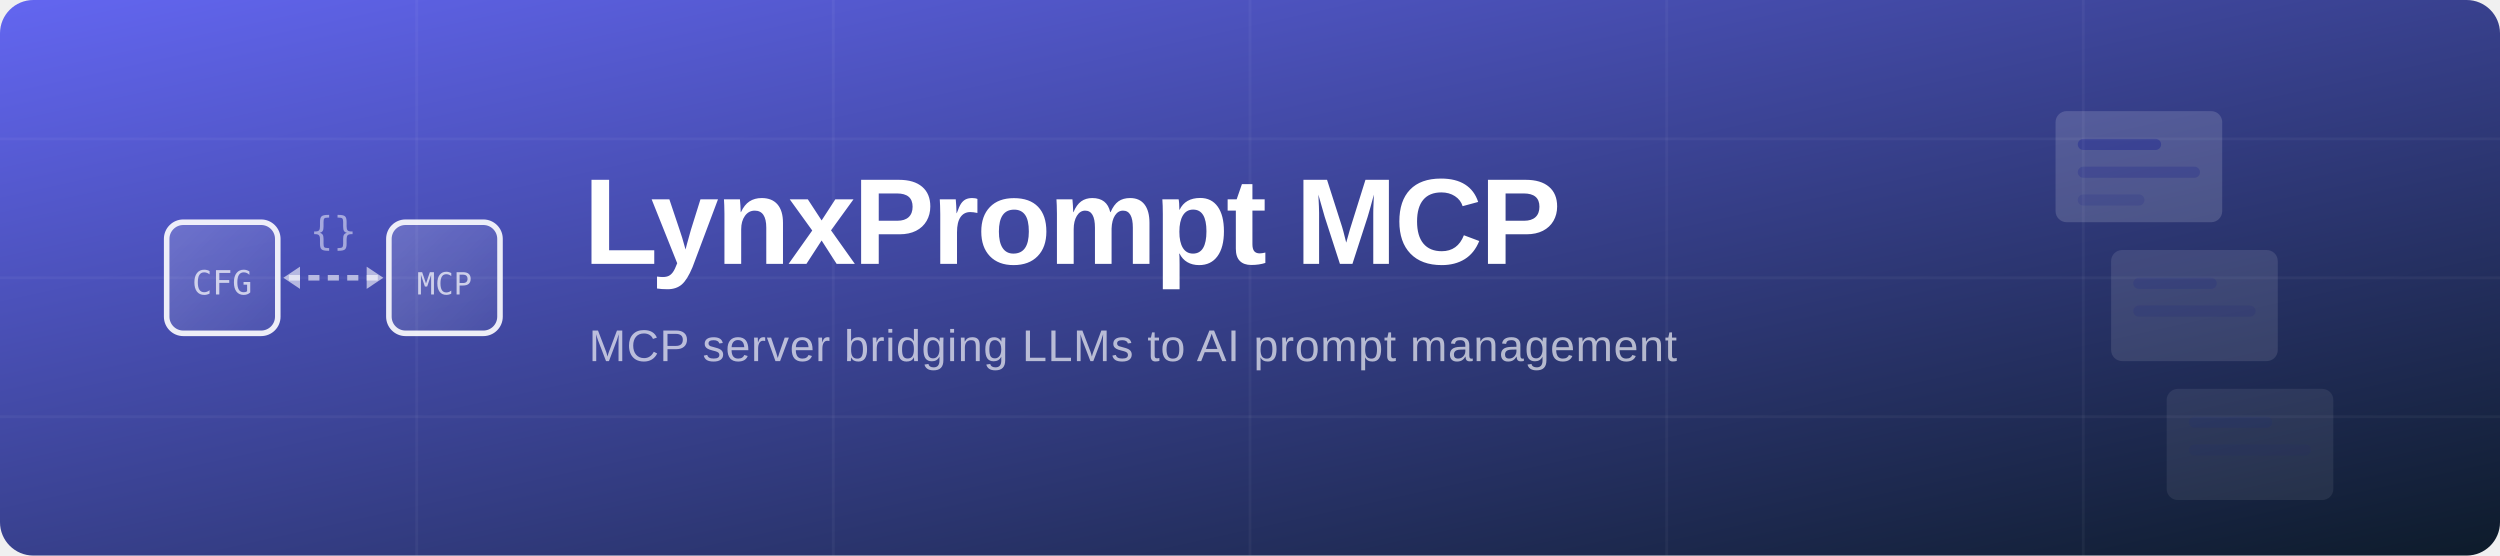
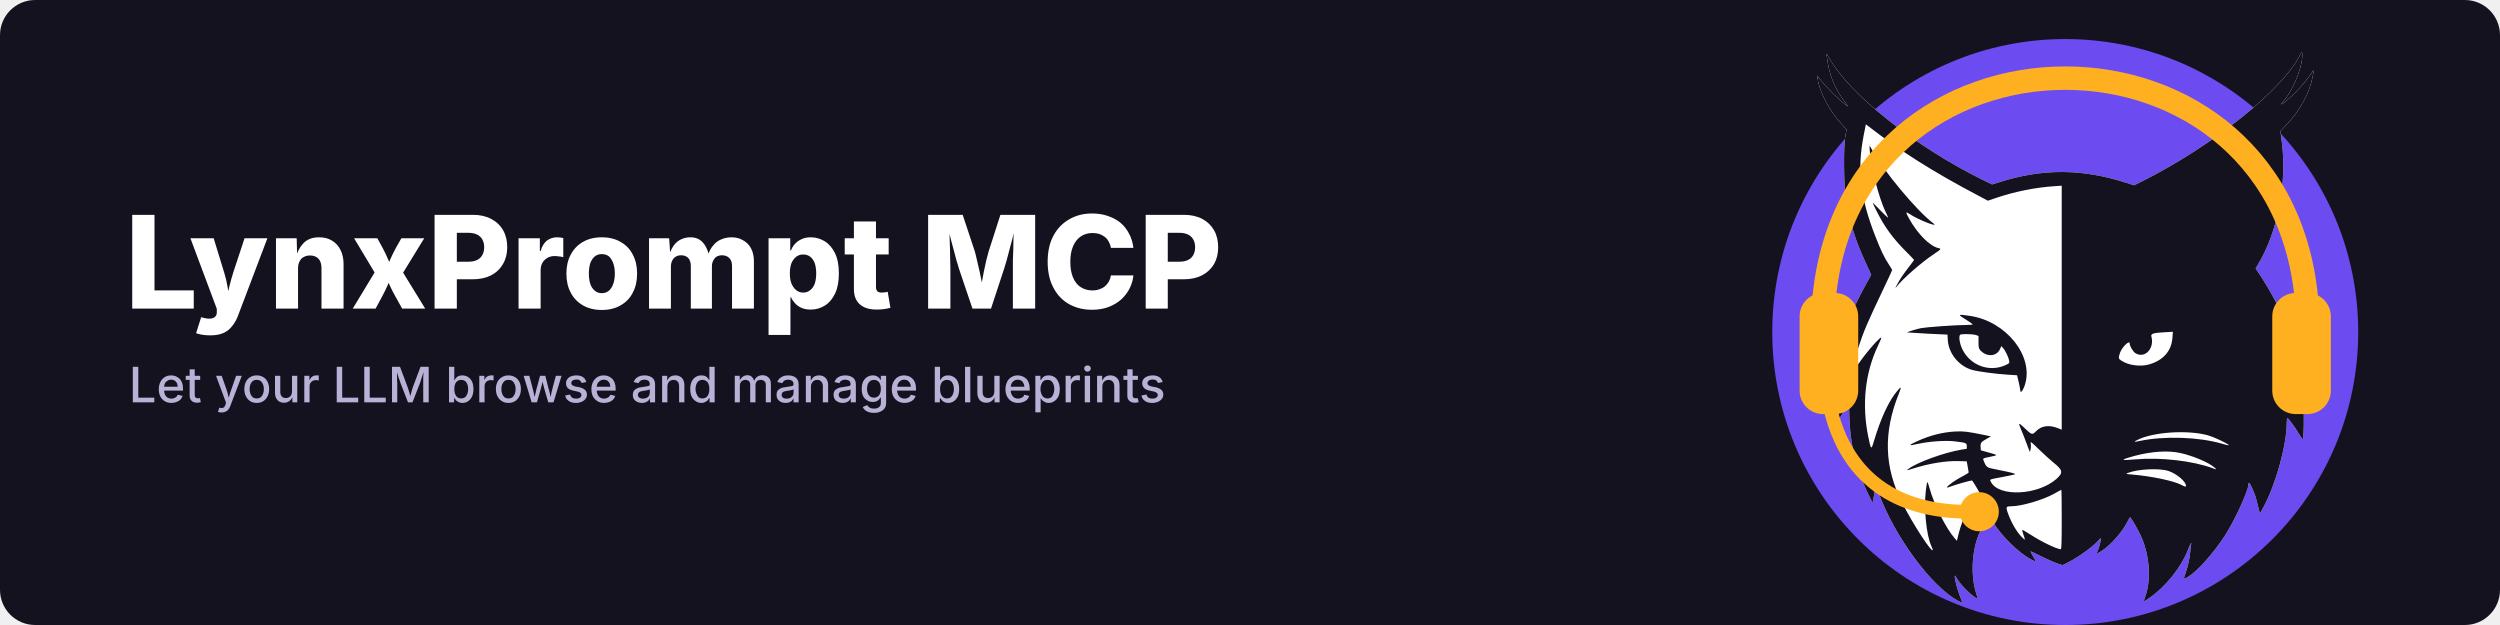
- <svg xmlns="http://www.w3.org/2000/svg" viewBox="0 0 900 200" width="900" height="200">
+ <svg xmlns="http://www.w3.org/2000/svg" viewBox="0 0 1280 320" width="1280" height="320" role="img" aria-label="LynxPrompt MCP">
  <defs>
-     <linearGradient id="bg" x1="0%" y1="0%" x2="100%" y2="100%">
-       <stop offset="0%" stop-color="#6366F1" />
-       <stop offset="100%" stop-color="#0D1B2A" />
-     </linearGradient>
-     <linearGradient id="glow" x1="0%" y1="0%" x2="100%" y2="100%">
-       <stop offset="0%" stop-color="#ffffff" stop-opacity="0.2" />
-       <stop offset="100%" stop-color="#ffffff" stop-opacity="0.05" />
-     </linearGradient>
+     <clipPath id="k">
+       <rect width="1280" height="320" rx="18" />
+     </clipPath>
  </defs>
-   <rect width="900" height="200" rx="12" fill="url(#bg)" />
-   <g stroke="#ffffff" stroke-opacity="0.04" stroke-width="1">
-     <line x1="0" y1="50" x2="900" y2="50" />
-     <line x1="0" y1="100" x2="900" y2="100" />
-     <line x1="0" y1="150" x2="900" y2="150" />
-     <line x1="150" y1="0" x2="150" y2="200" />
-     <line x1="300" y1="0" x2="300" y2="200" />
-     <line x1="450" y1="0" x2="450" y2="200" />
-     <line x1="600" y1="0" x2="600" y2="200" />
-     <line x1="750" y1="0" x2="750" y2="200" />
-   </g>
-   <g transform="translate(60, 60)">
-     <rect x="0" y="20" width="40" height="40" rx="6" fill="url(#glow)" stroke="#ffffff" stroke-width="2" opacity="0.9" />
-     <text x="20" y="46" text-anchor="middle" font-family="monospace" font-size="12" fill="#ffffff" opacity="0.7">CFG</text>
-     <line x1="44" y1="40" x2="76" y2="40" stroke="#ffffff" stroke-width="2" stroke-dasharray="4,3" opacity="0.6" />
-     <text x="60" y="28" text-anchor="middle" font-family="monospace" font-size="14" fill="#ffffff" opacity="0.5">{}</text>
-     <rect x="80" y="20" width="40" height="40" rx="6" fill="url(#glow)" stroke="#ffffff" stroke-width="2" opacity="0.9" />
-     <text x="100" y="46" text-anchor="middle" font-family="monospace" font-size="11" fill="#ffffff" opacity="0.7">MCP</text>
-     <polygon points="72,36 78,40 72,44" fill="#ffffff" opacity="0.6" />
-     <polygon points="48,36 42,40 48,44" fill="#ffffff" opacity="0.6" />
-   </g>
-   <text x="210" y="95" font-family="'Segoe UI', 'Helvetica Neue', Arial, sans-serif" font-size="44" font-weight="700" fill="#ffffff" letter-spacing="-1">
-     LynxPrompt MCP
-   </text>
-   <text x="212" y="130" font-family="'Segoe UI', 'Helvetica Neue', Arial, sans-serif" font-size="16" fill="#ffffff" opacity="0.65" letter-spacing="0.3">
-     MCP server bridging LLMs to AI prompt management
-   </text>
-   <g transform="translate(740, 40)" opacity="0.15">
-     <rect x="0" y="0" width="60" height="40" rx="4" fill="#ffffff" />
-     <rect x="8" y="10" width="30" height="4" rx="2" fill="#6366F1" />
-     <rect x="8" y="20" width="44" height="4" rx="2" fill="#6366F1" opacity="0.6" />
-     <rect x="8" y="30" width="24" height="4" rx="2" fill="#6366F1" opacity="0.4" />
-     <rect x="20" y="50" width="60" height="40" rx="4" fill="#ffffff" opacity="0.7" />
-     <rect x="28" y="60" width="30" height="4" rx="2" fill="#6366F1" opacity="0.5" />
-     <rect x="28" y="70" width="44" height="4" rx="2" fill="#6366F1" opacity="0.4" />
-     <rect x="40" y="100" width="60" height="40" rx="4" fill="#ffffff" opacity="0.5" />
-     <rect x="48" y="110" width="30" height="4" rx="2" fill="#6366F1" opacity="0.4" />
-     <rect x="48" y="120" width="44" height="4" rx="2" fill="#6366F1" opacity="0.3" />
+   <g clip-path="url(#k)">
+     <rect width="1280" height="320" fill="#15121F" />
+     <circle cx="1057.4" cy="170" r="150" fill="#6C4CF1" />
+     <g transform="translate(930 26) scale(0.4)" fill-rule="evenodd">
+       <path fill="#FFFFFF" d="m181 703.9c-34.2-18.7-81.2-82.7-101.2-137.6-1.8-5.1-3.6-9.3-4-9.3-.3 0-1.2 4.7-1.9 10.5-.7 5.8-1.6 10.5-1.9 10.5-1.1 0-12.5-24.8-15.9-34.4-8.6-24.3-12.9-47.5-13.8-73l-.6-17.9-2.4 2.9c-5 6.1-12.5 19.2-15.5 27.3-4.5 11.7-5.2 8.8-5.2-23.9 0-55.1 14-104.8 45.5-161.3l6.1-10.9-6.5-14.1c-14.2-31-20.5-51-25.9-82.2-2.8-16.7-3.3-68.4-.7-81.9l1.6-7.8-6.6-7.2c-15.3-16.4-28.2-40.9-30.5-57.6l-.6-4.5 1.7 2.5c3.7 5.1 13.3 15.7 20.4 22.5 9.1 8.7 18.9 16.8 16.9 13.9-.8-1.2-3.9-5.5-6.8-9.5-10.7-14.9-17.2-32.1-19.7-52.4l-.6-5 3 5.2c26.4 47.1 110.5 113.9 196.3 156.2l12.7 6.2 9.3-2.9c55-17.5 105.5-17.4 161.4.5l11 3.5 10.5-5.2c89.5-44.9 179-116.4 201.6-161 2.6-5.1 2.8-5.3 3.1-2.7 1.6 13.8-10.4 45.1-22.9 59.9-5.2 6.2-4.9 6.9.9 2.3 11.4-9.2 25-23.8 33.6-36.5 2.5-3.7 3.6-4.6 3.2-3-.3 1.4-1 5.2-1.7 8.5-3.7 19.4-16 41.8-32.4 59.3l-8.6 9.1 1.7 12.8c7.2 53.4-5.1 116.7-31 158.8l-2.4 4.1 4.6 6.9c29.7 44.9 47.5 90 54.7 139.5 2.8 18.5 3.2 72.1.7 72-.4 0-2.5-3.1-4.6-6.8-4.6-7.9-13.6-20.2-14.8-20.2-.4 0-.8 2.8-.8 6.3 0 28.1-14 78.7-29.7 107.7l-4.6 8.4-2.8-10.9c-2.8-11.6-3.5-13.6-7.6-22.7-2.6-5.9-4.3-7.4-4.3-3.9 0 8.2-18 47.2-30.7 66.6-14.7 22.4-35.4 45.4-46.9 52.1-5.7 3.4-5.8 3.1-3-4.7 3-8.3 5.3-18.5 6.1-27.4 .3-3.9.8-8.1 1.1-9.5 .9-4.2-1.1-1-3.9 6.6-8.4 21.8-27.8 46.4-48.1 60.8-8.8 6.3-9.5 6.4-7.3.9 8.7-21.9 6.5-54.9-5.4-80.3-3.8-8-12.5-23-13.5-23-.2 0-1.8 2.8-3.5 6.2-6.7 13.3-22 30.4-33.7 37.6-5.2 3.2-6.2 2.9-4-1.1 1.7-3.3 4.7-15.7 3.8-15.7-.5 0-1.5.8-2.2 1.8-5.3 7.1-26.5 22.6-40.1 29.3l-6.7 3.3-7.3-2.4c-3.9-1.4-13.2-5.5-20.5-9.2-7.2-3.7-13.2-6.4-13.2-6 0 .5 1.6 3.4 3.5 6.7 4.3 7 4.2 7.2-2.1 3.9-16.7-8.8-38.6-30.3-49.6-48.6-2.2-3.8-4.2-6.8-4.4-6.8-1.2 0-10.6 15.9-13.3 22.5-9.5 22.6-10.8 54.6-3.2 77.3 2.1 6 1.4 6.4-4.3 2-8.9-6.8-17.8-16.7-21.9-24.3-3.9-7.2-.1 11.5 4.8 24 1.9 4.9 3.3 9 3.2 9.1-.1.2-2.7-1.1-5.7-2.7z" />
+       <path fill="#15121F" d="m181 703.9c-34.2-18.7-81.2-82.7-101.2-137.6-1.8-5.1-3.6-9.3-4-9.3-.3 0-1.2 4.7-1.9 10.5-.7 5.8-1.6 10.5-1.9 10.5-1.1 0-12.5-24.8-15.9-34.4-8.6-24.3-12.9-47.5-13.8-73l-.6-17.9-2.4 2.9c-5 6.1-12.5 19.2-15.5 27.3-4.5 11.7-5.2 8.8-5.2-23.9 0-55.1 14-104.8 45.5-161.3l6.1-10.9-6.5-14.1c-14.2-31-20.5-51-25.9-82.2-2.8-16.7-3.3-68.4-.7-81.9l1.6-7.8-6.6-7.2c-15.3-16.4-28.2-40.9-30.5-57.6l-.6-4.5 1.7 2.5c3.7 5.1 13.3 15.7 20.4 22.5 9.1 8.7 18.9 16.8 16.9 13.9-.8-1.2-3.9-5.5-6.8-9.5-10.7-14.9-17.2-32.1-19.7-52.4l-.6-5 3 5.2c26.4 47.1 110.5 113.9 196.3 156.2l12.7 6.2 9.3-2.9c55-17.5 105.5-17.4 161.4.5l11 3.5 10.5-5.2c89.5-44.9 179-116.4 201.6-161 2.6-5.1 2.8-5.3 3.1-2.7 1.6 13.8-10.4 45.1-22.9 59.9-5.2 6.2-4.9 6.9.9 2.3 11.4-9.2 25-23.8 33.6-36.5 2.5-3.7 3.6-4.6 3.2-3-.3 1.4-1 5.2-1.7 8.5-3.7 19.4-16 41.8-32.4 59.3l-8.6 9.1 1.7 12.8c7.2 53.4-5.1 116.7-31 158.8l-2.4 4.1 4.6 6.9c29.7 44.9 47.5 90 54.7 139.5 2.8 18.5 3.2 72.1.7 72-.4 0-2.5-3.1-4.6-6.8-4.6-7.9-13.6-20.2-14.8-20.2-.4 0-.8 2.8-.8 6.3 0 28.1-14 78.7-29.7 107.7l-4.6 8.4-2.8-10.9c-2.8-11.6-3.5-13.6-7.6-22.7-2.6-5.9-4.3-7.4-4.3-3.9 0 8.2-18 47.2-30.7 66.6-14.7 22.4-35.4 45.4-46.9 52.1-5.7 3.4-5.8 3.1-3-4.7 3-8.3 5.3-18.5 6.1-27.4 .3-3.9.8-8.1 1.1-9.5 .9-4.2-1.1-1-3.9 6.6-8.4 21.8-27.8 46.4-48.1 60.8-8.8 6.3-9.5 6.4-7.3.9 8.7-21.9 6.5-54.9-5.4-80.3-3.8-8-12.5-23-13.5-23-.2 0-1.8 2.8-3.5 6.2-6.7 13.3-22 30.4-33.7 37.6-5.2 3.2-6.2 2.9-4-1.1 1.7-3.3 4.7-15.7 3.8-15.7-.5 0-1.5.8-2.2 1.8-5.3 7.1-26.5 22.6-40.1 29.3l-6.7 3.3-7.3-2.4c-3.9-1.4-13.2-5.5-20.5-9.2-7.2-3.7-13.2-6.4-13.2-6 0 .5 1.6 3.4 3.5 6.7 4.3 7 4.2 7.2-2.1 3.9-16.7-8.8-38.6-30.3-49.6-48.6-2.2-3.8-4.2-6.8-4.4-6.8-1.2 0-10.6 15.9-13.3 22.5-9.5 22.6-10.8 54.6-3.2 77.3 2.1 6 1.4 6.4-4.3 2-8.9-6.8-17.8-16.7-21.9-24.3-3.9-7.2-.1 11.5 4.8 24 1.9 4.9 3.3 9 3.2 9.1-.1.2-2.7-1.1-5.7-2.7zm-32-65.3c0-.2-1-2.5-2.1-5.2-6.2-13.9-9.5-47.2-6.9-70 .7-6.3 1.6-11.4 2-11.4 .4 0 1.7 3.7 2.9 8.2 5.7 20.7 20.9 50.9 32 63.7l3 3.4 .6-2.9c5.3-23 11.6-36.2 23.4-48.6 4.6-5 6.1-7.3 5.6-8.5-1.1-3-9.7-17.3-10.4-17.3-2.4.1-21 5.3-26 7.3-3.3 1.4-6.1 2.1-6.1 1.6 0-1.7 11.7-10.1 19.8-14.1 4.5-2.3 8.2-4.6 8.1-5.2 0-.6-.6-4-1.3-7.6l-1.2-6.5-11.4-.3c-15.5-.4-37.2 3.1-56.8 9.4-8.9 2.8-9.4 2.9-6.7.8 10.7-8.3 45.5-21 67.8-24.8l7.2-1.2v-3.4c0-4-.9-4.3-15.6-6.1-12.1-1.4-32.9.1-47.6 3.4-11.9 2.7-12.1 1.9-.9-3.3 16.8-7.7 32.8-11.8 49.6-12.7 10.6-.5 14.7 0 37 4.5l8.4 1.8-5.5 3.1c-7.2 4-8.1 5.3-7.7 10.5l.3 4.2 9.9 2.8c12.3 3.4 12.3 3.3 2.9 5.3-11.3 2.4-10.6 1.9-8.8 6.2 3.2 7.6 3.5 7.8 15.7 10.2 19 3.8 25 5.3 24.1 6.1-.4.4-7.3 1.9-15.3 3.4-18.7 3.5-17.4 2.9-15.5 6.6 10.1 19.5 60.1 17 83.9-4.1 8.7-7.9 8.1-11.2-4.2-21-4.2-3.5-12.6-11-18.5-16.8-10.5-10.3-10.8-10.5-10.3-7.1 .3 1.9.2 5.1-.2 7l-.9 3.5-1.5-3.5c-.8-2-2.5-6.5-3.8-10-1.3-3.6-3.8-10.1-5.7-14.4-4.2-10-3.8-10.3 3.9-2.9 9.5 9.1 10.1 9.2 14.8 4.4 7-7.2 16.6-8.6 28.2-4l4.8 1.9v-156.2-156.1l-10.2.7c-22.4 1.4-49.4 6.8-71.3 14.1l-13 4.4-12.5-6.6c-58-30.6-99.6-56.9-141.5-89.5l-2.2-1.7-2.7 13.7c-8.7 44.6-4.7 79.6 14.7 129.3 7.3 18.7 11 26.4 17.3 36.2 2.4 3.7 4.4 7 4.4 7.3 0 .4-4 9-8.9 19.3-24 50.5-27.1 57.7-35.3 82.6-4 12.2-8.8 29.7-8.8 32.1 0 1.6 2.3-1.4 5.4-7 6.9-12.4 30.4-40.6 33.7-40.6 .4 0-1.6 5.1-4.6 11.2-16.3 34.6-20.5 74.7-12.1 115.9 3.4 16.7 3.8 17.1 7 6.3 8.9-30.1 19.4-52.6 30.3-65.3 5.1-6 5.4-5.1 1.7 4.1-19.9 49.6-18.6 93.5 4.2 139 13.7 27.5 39.4 66.8 39.4 60.4zm165-38.6c0-20.9-.2-38-.5-38-.3 0-4.4 2.2-9.3 5-13.6 7.7-41.6 16-54.4 16-6.8 0-7.4.8-5.3 7.1 4.4 13 11.8 26 18.9 32.8 4.2 4.1 4.2 4.1 1.6-3.4-1.1-3.2-1.8-6-1.5-6.3 .2-.2 5 2.6 10.7 6.2 13.8 9 33.3 18.4 38.6 18.6 .9 0 1.2-8.2 1.2-38zm159-43.3c0-5.4-12.1-15.5-22.5-18.9-11.8-3.8-39.6-2.4-51.9 2.6-3 1.2-2.7 1.3 5.4 2 24.4 2 53 8 62.8 13.1 5.5 2.8 6.2 3 6.2 1.2zm36-23.7c-7.6-6.4-27-14.5-42.9-18.1-15.9-3.5-36.8-2.2-58.7 3.6-19.2 5.2-19 6.3 1 4.5 32.1-2.9 73.7 1.9 99.1 11.4 5.4 2 5.5 2 1.5-1.4zm18-29.1c-4.9-3.3-20-10.2-26.2-11.8-26.2-7.1-70.2-4.1-90.1 6.1-5.2 2.6-4.5 2.9 3.3 1.2 31.3-6.6 75.6-5.1 105 3.5 7.8 2.3 10.3 2.6 8 1zm-266-68.9c0-1.3-1-6.3-2.1-11.1l-2.1-8.6-11.7-.7c-15.1-.9-39.2-4.1-46.1-6.2-16.7-4.9-29.7-21-30.8-37.9l-.4-7.2-25.7-1.2c-14.1-.8-25.7-1.5-25.9-1.6-.5-.5 11.8-4.3 17.8-5.5 6.7-1.3 44-4 56.8-4 5 0 9.2-.4 9.2-.8 0-.4-4.1-3.3-9.2-6.5-10.5-6.5-10.1-6.7 6.2-4.3 46 7 81.3 51.3 70 87.8-2.2 7.2-6 12.1-6 7.8zm-19.1-32.6c5.2-2.3 5.3-2.5 4.8-5.9-.7-4.2-5.1-13.2-7.9-16.2l-2.1-2.3-1.8 4c-4.2 9.4-16.9 10.2-24.9 1.6-2.2-2.5-2.5-3.6-2.5-10.7v-7.9l-3.5-1.2c-4.1-1.3-17.9-1.6-19.9-.4-2.3 1.5-.8 11.9 3 19.2 10.3 20.4 34.4 29.1 54.8 19.8zm184.2-1c18.1-5.4 28.4-17.2 29.6-34.1l.6-7.6-10.9.6c-14.1.7-17.7 1.9-16.6 5.5 4.2 15.3-8.5 28.6-20.4 21.3-3.1-1.9-7.4-9.1-7.4-12.4 0-5-9.8 4.5-12.4 11.9-2.2 6.6-2.1 7.6 1.7 10 9.1 6.1 24.6 8.1 35.8 4.8zm-323-101.9c4.2-7.8 7.8-13.1 15.6-23.2 3.5-4.5 6.3-8.4 6.3-8.6 0-.3-5.1-5.6-11.3-11.8-16-16.1-26.5-30.6-36.1-49.6-3.1-6.2-5.6-11.5-5.6-11.8 0-.3 4.3 4 9.6 9.5 5.3 5.5 9.9 9.9 10.1 9.6 .2-.2-1-3.2-2.7-6.5-9.7-19.4-21-65.1-21-85.4 0-.5 1.5 1.8 3.3 5.2 13.8 26 57.5 78.4 78.2 93.8 9 6.7-19.9-4.6-30.7-12.1-4.7-3.2-4.8-2-.1 6.3 10.7 19.4 26.5 35.2 37.3 37.6 4.2.9 3.9 1.4-5.3 7.5-16.5 11-41.1 32.6-48.5 42.5-1.5 2-1.2.9.9-3z" />
+     </g>
+     <path d="M933.4 160C941.4 0 1173.4 0 1181.4 160" fill="none" stroke="#FFB020" stroke-width="12" stroke-linecap="round" />
+     <rect x="921.4" y="150" width="30" height="62" rx="12" fill="#FFB020" />
+     <rect x="1163.4" y="150" width="30" height="62" rx="12" fill="#FFB020" />
+     <path d="M936.4 206C945.4 250 977.4 262 1007.4 262" fill="none" stroke="#FFB020" stroke-width="7" stroke-linecap="round" />
+     <circle cx="1013.4" cy="262" r="10" fill="#FFB020" />
+     <path fill="#fff" d="m67.7 158v-48h11.4v38.7h20.1v9.3zm32.7 12.6l2.6-8.2 1.4.4q2 .5 3.5.3 1.6-.2 2.4-1.1 .8-.9.7-2.4v-1.5l-13.5-36.1h11.9l5.4 17.6q1.1 3.6 1.7 7.2 .2 1.1.4 2.3 .3-1.2.5-2.3 .9-3.7 2-7.2l5.8-17.6h11.7l-15.1 39.8q-1.1 2.9-2.9 5.1-1.7 2.3-4.5 3.6-2.7 1.2-6.8 1.2-2.1 0-4-.3-1.9-.3-3.2-.8zm52.2-33.2v20.6h-11.3v-36h10.6l.2 7.8q1.3-3.4 3.7-5.7 2.8-2.6 7.6-2.6 3.8 0 6.6 1.7 2.8 1.7 4.3 4.7 1.6 3.1 1.6 7.2v22.9h-11.3v-20.8q0-3-1.5-4.7-1.6-1.7-4.4-1.7-1.8 0-3.2.8-1.4.7-2.1 2.2-.8 1.5-.8 3.6zm28 20.6l11.2-18.5-10.5-17.5h11.9l2.8 5.1q1.5 2.8 2.7 5.7 .3.6.6 1.3 .2-.6.5-1.3 1.3-2.9 2.8-5.7l2.9-5.1h11.7l-10.8 17.6 11.3 18.4h-11.8l-3.5-6.3q-1.6-2.8-2.9-5.7-.2-.6-.5-1.2-.3.6-.5 1.2-1.3 2.9-2.8 5.7l-3.4 6.3zm41.9 0v-48h19.7q5.4 0 9.3 2.1 4 2.1 6.1 5.8 2.1 3.7 2.1 8.7 0 4.9-2.2 8.6-2.1 3.7-6.1 5.8-4 2-9.5 2h-8v15zm11.4-24h5.9q2.7 0 4.5-.9 1.8-.9 2.7-2.6 .9-1.7.9-3.9 0-2.3-.9-3.9-.9-1.7-2.7-2.6-1.9-.9-4.5-.9h-5.9zm31.6 24v-36h10.9v6.5h.4q1-3.5 3.2-5.3 2.3-1.7 5.2-1.7 .8 0 1.7.1 .8.1 1.5.3v9.8q-.8-.3-2.1-.4-1.3-.2-2.3-.2-2.1 0-3.7.9-1.7 1-2.6 2.6-.9 1.6-.9 3.7v19.7zm42.6.7q-5.6 0-9.7-2.4-4-2.3-6.2-6.5-2.2-4.1-2.2-9.7 0-5.6 2.2-9.7 2.2-4.2 6.2-6.5 4.1-2.4 9.7-2.4 5.7 0 9.7 2.4 4.1 2.3 6.2 6.5 2.2 4.1 2.2 9.7 0 5.6-2.2 9.7-2.1 4.2-6.2 6.5-4 2.4-9.7 2.4zm0-8.6q2.2 0 3.7-1.3 1.4-1.2 2.2-3.5 .8-2.3.8-5.3 0-2.9-.8-5.2-.8-2.2-2.2-3.5-1.5-1.2-3.7-1.2-2.1 0-3.6 1.2-1.5 1.3-2.3 3.5-.7 2.3-.7 5.2 0 3 .7 5.3 .8 2.3 2.3 3.5 1.5 1.3 3.6 1.3zm24.2 7.9v-36h10.3l.5 7.2q.8-2.1 1.9-3.6 1.6-2.1 3.8-3.1 2.2-1 4.7-1 3.9 0 6.2 2.5 1.9 1.9 3.1 5.8 .8-2.2 2.1-3.8 1.8-2.4 4.3-3.4 2.6-1.1 5.3-1.1 3.4 0 5.9 1.5 2.6 1.4 4.1 4.1 1.5 2.8 1.5 6.6v24.3h-11.2v-21.8q0-2.7-1.4-4.1-1.5-1.4-3.7-1.4-1.6 0-2.8.7-1.1.7-1.7 2-.7 1.2-.7 3v21.6h-10.8v-21.9q0-2.5-1.3-4-1.4-1.4-3.7-1.4-1.5 0-2.7.7-1.2.7-1.8 2-.7 1.3-.7 3.2v21.4zm61.2 13.5v-49.5h11.1v6.2h.4q.6-1.7 1.9-3.2 1.3-1.5 3.4-2.5 2-1 4.8-1 3.8 0 7.1 2 3.3 2 5.3 6.1 2 4.1 2 10.4 0 6.1-1.9 10.2-2 4.2-5.2 6.2-3.3 2.1-7.3 2.1-2.8 0-4.8-.9-2-.9-3.3-2.4-1.3-1.4-2-3h-.3v19.3zm17.7-21.7q2.2 0 3.7-1.3 1.5-1.2 2.3-3.4 .7-2.2.7-5.1 0-2.9-.7-5.1-.8-2.2-2.3-3.4-1.5-1.2-3.7-1.2-2.1 0-3.6 1.2-1.5 1.2-2.4 3.3-.8 2.2-.8 5.2 0 3 .8 5.1 .9 2.2 2.4 3.4 1.5 1.3 3.6 1.3zm43.8-27.8v8.3h-6.5v16.7q0 1.4.7 2.1 .6.7 2.2.7 .5 0 1.6-.1 1-.2 1.5-.3l1.4 8.2q-1.9.5-3.6.7-1.8.2-3.4.2-5.7 0-8.7-2.7-3-2.7-3-7.8v-17.7h-4.7v-8.3h4.7v-8.6h11.3v8.6zm20.2 36v-48h17.7l6.2 18.7q.5 1.7 1.1 4.5 .7 2.8 1.4 6 .6 2.8 1.1 5.4 .5-2.6 1-5.4 .7-3.2 1.3-6 .7-2.8 1.2-4.5l6-18.7h17.8v48h-11.4v-20.7q0-1.6 0-4.1 .1-2.6.2-5.5 0-3 .1-6 .1-1.2.1-2.3-.3 1.2-.6 2.6-.8 3.1-1.6 6-.7 2.9-1.4 5.3-.7 2.4-1.2 4l-6.8 20.7h-9.5l-7-20.7q-.4-1.6-1.2-4-.7-2.4-1.4-5.3-.8-2.9-1.6-6-.2-1-.5-2.1 0 .9 0 1.7 .1 3 .2 6 .1 3 .1 5.5 .1 2.6.1 4.2v20.7zm83.9.6q-6.5 0-11.6-2.8-5.2-2.9-8.1-8.4-3-5.5-3-13.4 0-7.9 3-13.4 3-5.5 8.2-8.4 5.1-2.9 11.5-2.9 4.3 0 7.9 1.2 3.7 1.2 6.5 3.4 2.8 2.3 4.5 5.6 1.8 3.2 2.3 7.4h-11.5q-.3-1.7-1.1-3.1-.7-1.4-1.9-2.4-1.3-1-2.9-1.6-1.6-.5-3.5-.5-3.5 0-6.1 1.8-2.5 1.7-3.9 5-1.4 3.3-1.4 7.9 0 4.8 1.4 8.1 1.4 3.3 3.9 4.9 2.6 1.7 6 1.7 2 0 3.6-.6 1.6-.5 2.8-1.5 1.2-1 2-2.4 .8-1.4 1.1-3.2h11.5q-.3 3.3-1.8 6.4-1.5 3.1-4.2 5.7-2.7 2.5-6.5 4-3.8 1.5-8.7 1.5zm27.5-.6v-48h19.6q5.4 0 9.4 2.1 3.9 2.1 6 5.8 2.1 3.7 2.1 8.7 0 4.9-2.1 8.6-2.2 3.7-6.2 5.8-4 2-9.5 2h-8v15zm11.3-24h5.9q2.7 0 4.5-.9 1.8-.9 2.7-2.6 .9-1.7.9-3.9 0-2.3-.9-3.9-.9-1.7-2.7-2.6-1.8-.9-4.5-.9h-5.9z" />
+     <path fill="#B9B2D6" d="m68 206v-18.2h2.8v15.8h8.2v2.4zm19.8.3q-2 0-3.5-.9-1.4-.9-2.2-2.4-.8-1.6-.8-3.7 0-2.1.8-3.7 .8-1.6 2.2-2.5 1.4-.9 3.3-.9 1.2 0 2.3.4 1 .4 1.9 1.2 .9.8 1.4 2.1 .5 1.3.5 3.1v1h-9.7q.1 1.2.5 2.1 .5 1 1.3 1.5 .9.5 2.1.5 .7 0 1.3-.3 .6-.2 1.1-.6 .4-.4.7-1.1l2.5.6q-.4 1.1-1.1 1.9-.8.8-2 1.2-1.1.5-2.6.5zm-3.8-8.3h7q-.1-.9-.3-1.6-.4-.9-1.2-1.5-.8-.5-1.9-.5-1.1 0-1.9.6-.9.5-1.3 1.4-.3.7-.4 1.6zm18.5-5.6v2.1h-2.8v7.8q0 .8.4 1.2 .3.4 1.1.4 .2 0 .6 0 .3-.1.6-.1l.4 2.1q-.4.1-.9.2-.5.1-.9.1-1.9 0-2.9-1-1-.9-1-2.7v-8h-2v-2.1h2v-3.3h2.6v3.3zm9.1 18.5l.7-2.2 .3.1q.7.2 1.2.1 .6-.1 1-.5 .4-.5.7-1.3l.2-1-5.1-13.7h2.9l2.7 7.7q.4 1.3.7 2.6 .1.5.2 1 .2-.5.3-1 .3-1.3.8-2.6l2.7-7.7h2.9l-5.9 15.5q-.4 1.1-1 1.8-.6.8-1.5 1.1-.8.4-1.9.4-.6 0-1.1-.1-.5-.1-.8-.2zm19.8-4.6q-1.9 0-3.3-.9-1.4-.9-2.2-2.5-.8-1.6-.8-3.7 0-2.1.8-3.7 .8-1.6 2.2-2.4 1.4-.9 3.3-.9 2 0 3.4.9 1.4.8 2.2 2.4 .8 1.6.8 3.7 0 2.1-.8 3.7-.8 1.6-2.2 2.5-1.4.9-3.4.9zm0-2.3q1.3 0 2.1-.6 .8-.7 1.2-1.8 .4-1.1.4-2.4 0-1.3-.4-2.3-.4-1.1-1.2-1.8-.8-.6-2.1-.6-1.2 0-2 .6-.8.7-1.2 1.7-.4 1.1-.4 2.4 0 1.3.4 2.4 .4 1.1 1.2 1.8 .8.6 2 .6zm14.1 2.2q-1.4 0-2.5-.6-1-.6-1.6-1.7-.6-1.2-.6-2.9v-8.6h2.7v8.3q0 1.5.8 2.3 .7.8 2.1.8 .9 0 1.6-.4 .7-.4 1.1-1.1 .4-.8.4-1.9v-8h2.7v13.6h-2.5v-2.7q-.6 1.4-1.5 2-1.2.9-2.7.9zm10.3-.2v-13.6h2.6v2.1h.2q.4-1.1 1.3-1.7 .9-.6 2.1-.6 .3 0 .6 0 .4 0 .6 0v2.6q-.2-.1-.6-.1-.4-.1-.8-.1-1 0-1.7.4-.7.4-1.2 1.1-.4.7-.4 1.6v8.3zm16.6 0v-18.2h2.8v15.8h8.2v2.4zm14.1 0v-18.2h2.8v15.8h8.2v2.4zm14.2 0v-18.2h4.1l3.9 10.4q.2.5.4 1.2 .2.7.5 1.6 .2.8.4 1.6 0 .2.1.3 0-.1 0-.3 .2-.8.5-1.6 .2-.8.4-1.6 .3-.7.4-1.2l3.9-10.4h4.2v18.2h-2.8v-9.8q0-.6 0-1.3 0-.8 0-1.7 0-.9.1-1.8 0-.4 0-.9-.2.5-.3 1.1-.3.9-.6 1.8-.3.9-.5 1.6-.3.7-.4 1.2l-3.8 9.8h-2.3l-3.8-9.8q-.2-.5-.4-1.2-.3-.7-.6-1.6-.2-.8-.5-1.8-.2-.5-.3-1 0 .4 0 .8 0 .8 0 1.7 0 .9 0 1.7 .1.8.1 1.4v9.8zm36 .3q-1.2 0-2-.5-.8-.4-1.3-.9-.4-.6-.6-1h-.3v2.1h-2.6v-18.2h2.7v6.8h.2q.2-.5.6-1 .5-.6 1.2-1 .8-.4 2.1-.4 1.6 0 2.9.8 1.3.8 2.1 2.4 .7 1.6.7 3.8 0 2.2-.7 3.8-.8 1.6-2 2.4-1.3.9-3 .9zm-.6-2.3q1.2 0 2-.6 .8-.7 1.2-1.8 .4-1.1.4-2.4 0-1.4-.4-2.4-.4-1.1-1.2-1.7-.8-.6-2-.6-1.1 0-1.9.6-.8.5-1.2 1.6-.4 1.1-.4 2.5 0 1.4.4 2.5 .4 1.1 1.2 1.7 .8.6 1.9.6zm9.3 2v-13.6h2.6v2.1h.1q.4-1.1 1.3-1.7 1-.6 2.2-.6 .2 0 .6 0 .3 0 .5 0v2.6q-.1-.1-.5-.1-.5-.1-.9-.1-.9 0-1.7.4-.7.4-1.1 1.1-.4.7-.4 1.6v8.3zm14.9.3q-1.9 0-3.3-.9-1.5-.9-2.3-2.5-.8-1.6-.8-3.7 0-2.1.8-3.7 .8-1.6 2.3-2.4 1.4-.9 3.3-.9 1.9 0 3.4.9 1.4.8 2.2 2.4 .8 1.6.8 3.7 0 2.1-.8 3.7-.8 1.6-2.2 2.5-1.5.9-3.4.9zm0-2.3q1.3 0 2.1-.6 .8-.7 1.2-1.8 .4-1.1.4-2.4 0-1.3-.4-2.3-.4-1.1-1.2-1.8-.8-.6-2.1-.6-1.2 0-2 .6-.8.7-1.2 1.7-.4 1.1-.4 2.4 0 1.3.4 2.4 .4 1.1 1.2 1.8 .8.6 2 .6zm11.9 2l-4.1-13.6h2.9l1.5 5.6q.3 1.3.7 2.8 .3 1.2.5 2.5 .3-1.3.6-2.4 .3-1.6.7-2.9l1.5-5.6h2.7l1.4 5.6q.4 1.3.8 2.9 .2 1.1.5 2.4 .2-1.3.5-2.4 .4-1.6.7-2.9l1.5-5.6h2.9l-4.1 13.6h-2.7l-1.7-5.9q-.3-.9-.5-1.8-.3-1-.5-2-.1-.4-.2-.9-.1.5-.2.9-.2 1-.5 2-.2 1-.5 1.8l-1.7 5.9zm22.7.3q-1.5 0-2.6-.4-1.2-.5-1.9-1.3-.8-.8-1-2.1l2.5-.5q.3 1.1 1.1 1.6 .7.5 1.9.5 1.3 0 2.1-.5 .7-.6.7-1.3 0-.7-.4-1.1-.5-.4-1.5-.7l-2.3-.5q-1.9-.4-2.8-1.3-.9-1-.9-2.5 0-1.2.7-2.1 .6-.9 1.8-1.4 1.2-.5 2.8-.5 1.4 0 2.5.4 1 .4 1.7 1.2 .6.8.9 1.8l-2.4.5q-.2-.7-.9-1.3-.6-.5-1.8-.5-1.1 0-1.9.5-.7.5-.7 1.3 0 .7.5 1.1 .5.4 1.6.7l2.2.4q1.9.5 2.8 1.4 .9.9.9 2.3 0 1.3-.7 2.2-.7 1-2 1.5-1.2.6-2.9.6zm14.4 0q-2 0-3.4-.9-1.5-.9-2.3-2.4-.8-1.6-.8-3.7 0-2.1.8-3.7 .8-1.6 2.2-2.5 1.4-.9 3.3-.9 1.2 0 2.3.4 1 .4 1.9 1.2 .9.8 1.4 2.1 .5 1.3.5 3.1v1h-9.7q.1 1.2.5 2.1 .5 1 1.3 1.5 .9.5 2.1.5 .7 0 1.3-.3 .6-.2 1.1-.6 .4-.4.7-1.1l2.5.6q-.3 1.1-1.1 1.9-.8.8-1.9 1.2-1.2.5-2.7.5zm-3.8-8.3h7q-.1-.9-.3-1.6-.4-.9-1.2-1.5-.7-.5-1.9-.5-1.1 0-1.9.6-.8.5-1.3 1.4-.3.7-.4 1.6zm23.1 8.3q-1.3 0-2.3-.5-1.1-.5-1.7-1.4-.6-.9-.6-2.3 0-1.1.5-1.9 .4-.7 1.2-1.1 .7-.5 1.7-.7 .9-.2 1.9-.3 1.2-.2 1.9-.3 .8-.1 1.1-.3 .4-.2.4-.7h0q0-.8-.3-1.3-.3-.6-.9-.8-.5-.3-1.4-.3-.9 0-1.5.2-.7.3-1.1.7-.4.5-.6.9l-2.5-.6q.5-1.2 1.3-2 .9-.7 2-1.1 1.1-.3 2.3-.3 .9 0 1.8.2 .9.2 1.7.7 .9.5 1.4 1.4 .5 1 .5 2.4v9.1h-2.6v-1.9h-.1q-.3.6-.8 1.1-.6.5-1.4.8-.8.3-1.9.3zm.6-2.2q1.1 0 1.9-.4 .8-.4 1.2-1.1 .4-.7.4-1.5v-1.8q-.1.2-.5.3-.5.1-1 .2-.5.1-1 .2-.5 0-.8.1-.8.1-1.4.3-.6.2-1 .6-.4.5-.4 1.2 0 .6.4 1.1 .3.4.9.6 .6.2 1.3.2zm12.5-6.2v8.1h-2.7v-13.6h2.6v2.6q.5-1.3 1.4-2 1.2-.8 2.8-.8 1.4 0 2.4.6 1.1.6 1.6 1.7 .6 1.1.6 2.8v8.7h-2.7v-8.3q0-1.5-.7-2.3-.8-.9-2.1-.9-.9 0-1.7.4-.7.4-1.1 1.2-.4.7-.4 1.8zm17.4 8.4q-1.6 0-2.9-.9-1.3-.8-2.1-2.4-.7-1.6-.7-3.8 0-2.2.7-3.8 .8-1.6 2.1-2.4 1.3-.8 2.9-.8 1.3 0 2.1.4 .7.4 1.2 1 .4.5.6 1h.2v-6.8h2.7v18.2h-2.6v-2.1h-.3q-.2.4-.6 1-.5.5-1.3.9-.8.5-2 .5zm.6-2.3q1.1 0 1.9-.6 .8-.6 1.2-1.7 .4-1.1.4-2.5 0-1.4-.4-2.5-.4-1.1-1.2-1.6-.7-.6-1.9-.6-1.2 0-2 .6-.8.6-1.2 1.7-.4 1-.4 2.4 0 1.3.5 2.4 .4 1.1 1.1 1.8 .8.6 2 .6zm16.5 2v-13.6h2.5l.1 2.5q.2-.8.7-1.3 .6-.7 1.4-1.1 .8-.4 1.7-.4 1.5 0 2.4.9 .8.8 1.1 2 .3-.7.7-1.3 .7-.8 1.6-1.2 1-.4 2-.4 1.2 0 2.2.5 1 .6 1.6 1.6 .5 1 .5 2.6v9.2h-2.6v-8.9q0-1.4-.8-2-.8-.6-1.8-.6-.8 0-1.5.3-.6.4-.9 1-.3.6-.3 1.5v8.7h-2.7v-9.1q0-1.1-.7-1.8-.7-.6-1.8-.6-.7 0-1.3.3-.7.4-1.1 1-.4.7-.4 1.7v8.5zm26 .3q-1.3 0-2.4-.5-1-.5-1.6-1.4-.6-.9-.6-2.3 0-1.1.4-1.9 .5-.7 1.2-1.1 .8-.5 1.7-.7 1-.2 1.9-.3 1.2-.2 2-.3 .7-.1 1.1-.3 .4-.2.4-.7h0q0-.8-.3-1.3-.3-.6-.9-.8-.6-.3-1.5-.3-.8 0-1.5.2-.6.3-1 .7-.4.5-.6.9l-2.5-.6q.4-1.2 1.3-2 .9-.7 2-1.1 1.1-.3 2.3-.3 .8 0 1.8.2 .9.2 1.7.7 .8.5 1.3 1.4 .5 1 .5 2.4v9.1h-2.6v-1.9h-.1q-.3.6-.8 1.1-.5.5-1.3.8-.8.3-1.9.3zm.6-2.2q1.1 0 1.9-.4 .7-.4 1.2-1.1 .4-.7.4-1.5v-1.8q-.2.2-.6.3-.4.1-.9.2-.5.1-1 .2-.5 0-.8.1-.8.1-1.4.3-.7.2-1 .6-.4.5-.4 1.2 0 .6.3 1.1 .4.4.9.6 .6.2 1.4.2zm12.4-6.2v8.1h-2.6v-13.6h2.5v2.6q.6-1.3 1.5-2 1.1-.8 2.7-.8 1.4 0 2.5.6 1 .6 1.6 1.7 .6 1.1.6 2.8v8.7h-2.7v-8.3q0-1.5-.8-2.3-.7-.9-2.1-.9-.9 0-1.6.4-.7.4-1.1 1.2-.5.7-.5 1.8zm16.2 8.4q-1.3 0-2.3-.5-1.1-.5-1.7-1.4-.6-.9-.6-2.3 0-1.1.4-1.9 .5-.7 1.3-1.1 .7-.5 1.7-.7 .9-.2 1.9-.3 1.2-.2 1.9-.3 .8-.1 1.1-.3 .4-.2.4-.7h0q0-.8-.3-1.3-.3-.6-.9-.8-.6-.3-1.4-.3-.9 0-1.5.2-.7.3-1.1.7-.4.5-.6.9l-2.5-.6q.5-1.2 1.3-2 .9-.7 2-1.1 1.1-.3 2.3-.3 .9 0 1.8.2 .9.2 1.7.7 .9.5 1.4 1.4 .5 1 .5 2.4v9.1h-2.6v-1.9h-.2q-.2.6-.7 1.1-.6.5-1.4.8-.8.3-1.9.3zm.6-2.2q1.1 0 1.9-.4 .8-.4 1.2-1.1 .4-.7.4-1.5v-1.8q-.1.2-.5.3-.5.1-1 .2-.5.1-1 .2-.5 0-.8.1-.8.1-1.4.3-.6.2-1 .6-.4.5-.4 1.2 0 .6.4 1.1 .3.4.9.6 .6.2 1.3.2zm15.5 7.3q-1.6 0-2.7-.4-1.2-.4-2-1.1-.7-.7-1.1-1.5l2.3-1q.2.4.6.8 .4.4 1.1.7 .7.3 1.8.3 1.6 0 2.5-.7 1-.7 1-2.3v-2.7h-.2q-.3.5-.7 1-.4.5-1.2.9-.8.4-2 .4-1.7 0-2.9-.8-1.3-.7-2.1-2.2-.7-1.5-.7-3.7 0-2.1.7-3.7 .8-1.6 2.1-2.4 1.3-.8 2.9-.8 1.3 0 2 .4 .8.4 1.3 1 .4.5.7 1h.1v-2.2h2.7v13.8q0 1.8-.8 2.9-.9 1.2-2.3 1.7-1.3.6-3.1.6zm0-7.8q1.1 0 1.9-.6 .8-.5 1.2-1.5 .4-1 .4-2.4 0-1.4-.4-2.4-.4-1.1-1.2-1.6-.8-.6-1.9-.6-1.2 0-2 .6-.8.6-1.2 1.6-.4 1.1-.4 2.4 0 1.3.4 2.3 .4 1 1.2 1.6 .8.6 2 .6zm15.7 2.7q-2 0-3.5-.9-1.5-.9-2.3-2.4-.8-1.6-.8-3.7 0-2.1.8-3.7 .8-1.6 2.2-2.5 1.4-.9 3.3-.9 1.2 0 2.3.4 1.1.4 1.9 1.2 .9.8 1.4 2.1 .5 1.3.5 3.1v1h-9.7q.1 1.2.5 2.1 .5 1 1.4 1.5 .8.5 2 .5 .7 0 1.4-.3 .6-.2 1-.6 .5-.4.7-1.1l2.5.6q-.3 1.1-1.1 1.9-.8.8-1.9 1.2-1.2.5-2.6.5zm-3.8-8.3h7q-.1-.9-.4-1.6-.4-.9-1.2-1.5-.7-.5-1.9-.5-1.1 0-1.9.6-.8.5-1.2 1.4-.4.7-.4 1.6zm26 8.3q-1.2 0-2-.5-.8-.4-1.2-.9-.5-.6-.7-1h-.3v2.1h-2.6v-18.2h2.7v6.8h.2q.2-.5.6-1 .5-.6 1.3-1 .7-.4 2-.4 1.6 0 2.9.8 1.3.8 2.1 2.4 .7 1.6.7 3.8 0 2.2-.7 3.8-.8 1.6-2 2.4-1.3.9-3 .9zm-.6-2.3q1.2 0 2-.6 .8-.7 1.2-1.8 .4-1.1.4-2.4 0-1.4-.4-2.4-.4-1.1-1.2-1.7-.8-.6-2-.6-1.1 0-1.9.6-.8.5-1.2 1.6-.4 1.1-.4 2.5 0 1.4.4 2.5 .4 1.1 1.2 1.7 .8.6 1.9.6zm12-16.2v18.2h-2.7v-18.2zm8.2 18.4q-1.4 0-2.4-.6-1.1-.6-1.6-1.7-.6-1.2-.6-2.9v-8.6h2.7v8.3q0 1.5.7 2.3 .8.8 2.2.8 .9 0 1.6-.4 .7-.4 1.1-1.1 .4-.8.4-1.9v-8h2.7v13.6h-2.6v-2.7q-.5 1.4-1.5 2-1.1.9-2.7.9zm16.3.1q-2 0-3.5-.9-1.4-.9-2.2-2.4-.8-1.6-.8-3.7 0-2.1.8-3.7 .7-1.6 2.2-2.5 1.4-.9 3.3-.9 1.1 0 2.2.4 1.1.4 2 1.2 .9.8 1.4 2.1 .5 1.3.5 3.1v1h-9.7q0 1.2.5 2.1 .5 1 1.3 1.5 .9.5 2 .5 .8 0 1.4-.3 .6-.2 1.1-.6 .4-.4.6-1.1l2.6.6q-.4 1.1-1.1 1.9-.8.8-2 1.2-1.1.5-2.6.5zm-3.8-8.3h7q-.1-.9-.4-1.6-.3-.9-1.1-1.5-.8-.5-1.9-.5-1.2 0-2 .6-.8.5-1.2 1.4-.3.7-.4 1.6zm12.6 13.1v-18.7h2.6v2.2h.2q.3-.5.7-1 .5-.6 1.2-1 .8-.4 2.1-.4 1.6 0 2.9.8 1.3.8 2 2.4 .8 1.6.8 3.8 0 2.2-.7 3.8-.8 1.6-2.1 2.4-1.3.9-2.9.9-1.2 0-2-.5-.8-.4-1.3-.9-.4-.6-.7-1h-.1v7.2zm6.2-7.1q1.2 0 2-.6 .7-.7 1.1-1.8 .4-1.1.4-2.4 0-1.4-.4-2.4-.4-1.1-1.1-1.7-.8-.6-2-.6-1.2 0-2 .6-.7.5-1.1 1.6-.5 1.1-.5 2.5 0 1.4.5 2.5 .4 1.1 1.2 1.7 .8.6 1.9.6zm9.3 2v-13.6h2.6v2.1h.1q.4-1.1 1.3-1.7 1-.6 2.2-.6 .2 0 .6 0 .3 0 .5 0v2.6q-.1-.1-.6-.1-.4-.1-.8-.1-.9 0-1.7.4-.7.4-1.1 1.1-.4.7-.4 1.6v8.3zm9.8 0v-13.6h2.7v13.6zm1.4-15.7q-.7 0-1.2-.5-.5-.5-.5-1.1 0-.7.5-1.2 .5-.4 1.2-.4 .7 0 1.2.4 .5.5.5 1.2 0 .6-.5 1.1-.5.5-1.2.5zm7.6 7.6v8.1h-2.7v-13.6h2.6v2.6q.6-1.3 1.5-2 1.1-.8 2.7-.8 1.4 0 2.4.6 1.1.6 1.7 1.7 .6 1.1.6 2.8v8.7h-2.7v-8.3q0-1.5-.8-2.3-.8-.9-2.1-.9-.9 0-1.6.4-.8.4-1.2 1.2-.4.7-.4 1.8zm18.2-5.5v2.1h-2.7v7.8q0 .8.3 1.2 .4.4 1.2.4 .2 0 .5 0 .4-.1.6-.1l.5 2.1q-.4.1-.9.2-.5.1-1 .1-1.9 0-2.9-1-1-.9-1-2.7v-8h-2v-2.1h2v-3.3h2.7v3.3zm7.4 13.9q-1.5 0-2.7-.4-1.1-.5-1.9-1.3-.7-.8-1-2.1l2.6-.5q.3 1.1 1 1.6 .8.5 2 .5 1.3 0 2-.5 .8-.6.8-1.3 0-.7-.5-1.1-.4-.4-1.4-.7l-2.3-.5q-1.9-.4-2.8-1.3-1-1-1-2.5 0-1.2.7-2.1 .7-.9 1.9-1.4 1.2-.5 2.7-.5 1.5 0 2.5.4 1.1.4 1.8 1.2 .6.8.9 1.8l-2.4.5q-.3-.7-.9-1.3-.6-.5-1.9-.5-1.1 0-1.8.5-.8.5-.8 1.3 0 .7.5 1.1 .5.4 1.7.7l2.2.4q1.8.5 2.8 1.4 .9.9.9 2.3 0 1.3-.7 2.2-.8 1-2 1.5-1.3.6-2.9.6z" />
  </g>
</svg>
